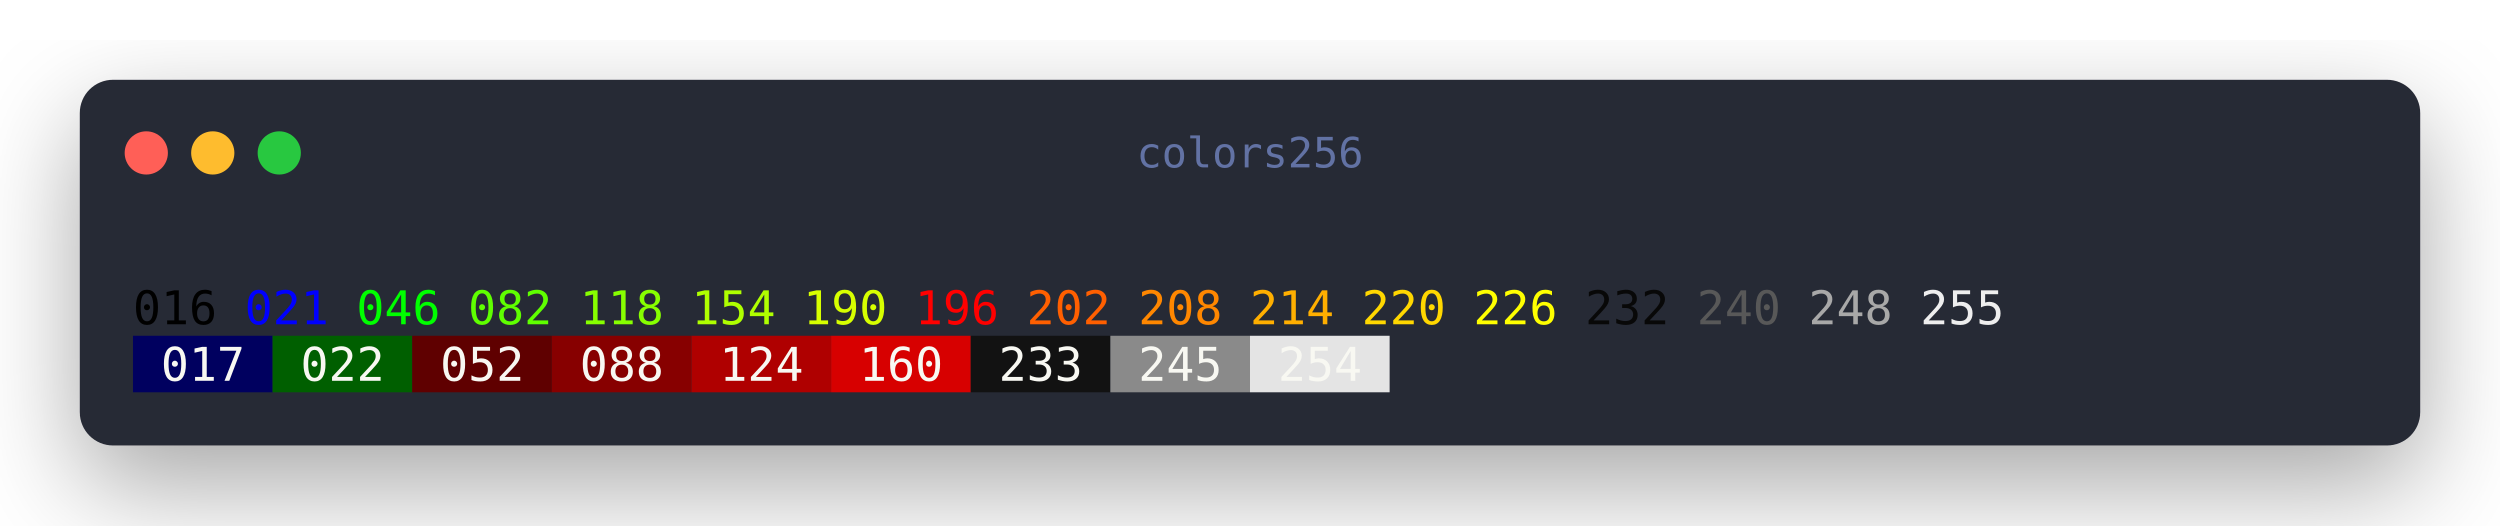
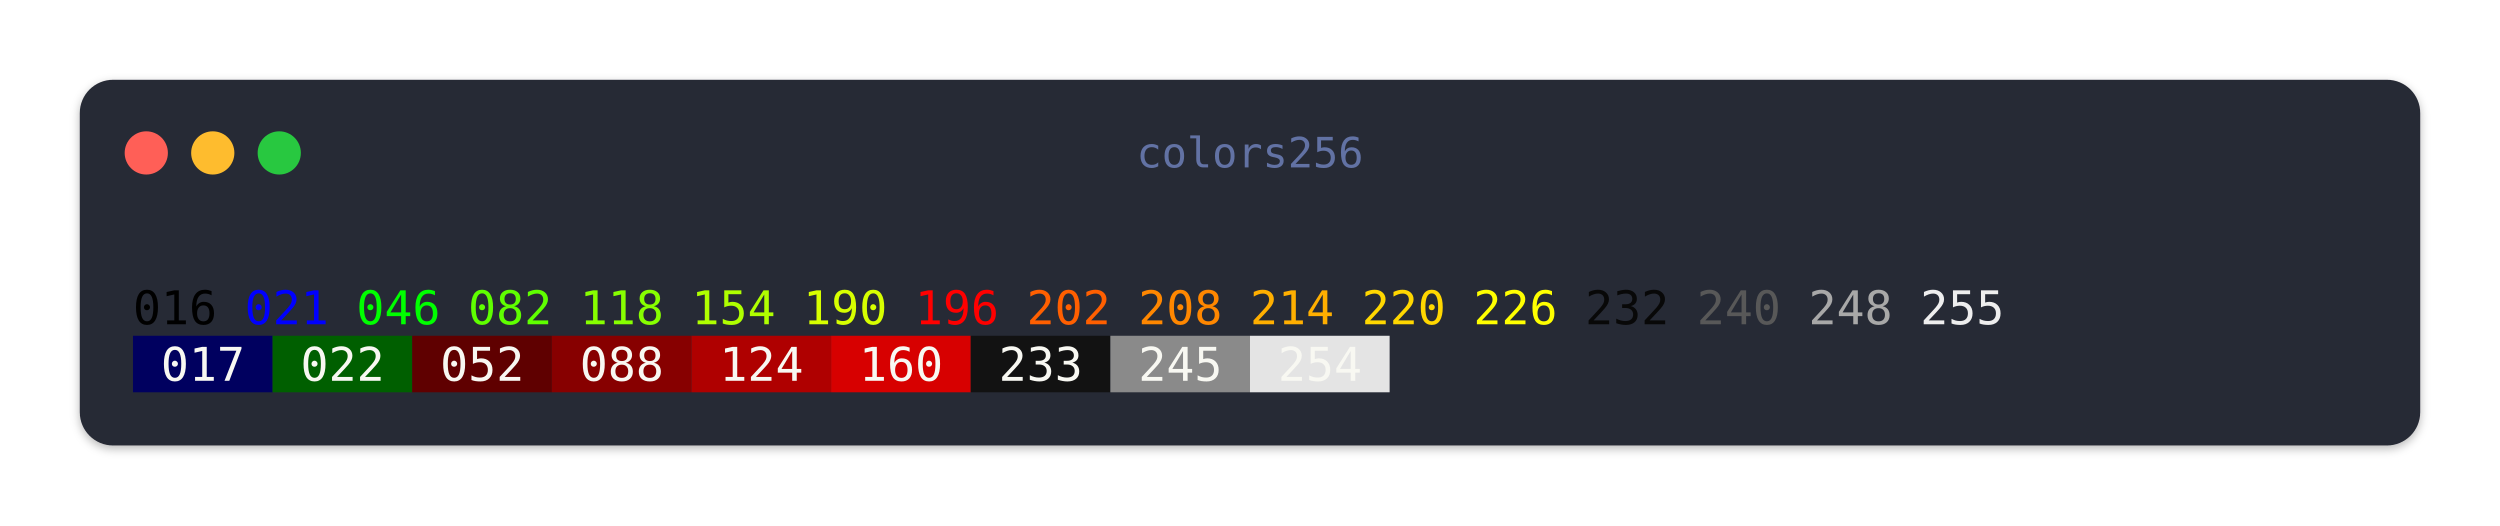
<svg xmlns="http://www.w3.org/2000/svg" width="752" height="158" viewBox="0 0 752 158" font-family="Menlo,Consolas,'DejaVu Sans Mono',monospace,'Apple Color Emoji','Segoe UI Emoji','Noto Color Emoji'" xml:space="preserve">
  <style>.b{font-weight:700}.i{font-style:italic}</style>
  <defs>
-     <filter id="shadow" x="-30%" y="-30%" width="160%" height="160%">
-       <feDropShadow dx="0" dy="12" stdDeviation="16" flood-opacity="0.35" />
+     <filter id="shadow" x="-25%" y="-25%" width="150%" height="160%">
+       <feDropShadow in="SourceGraphic" dx="0" dy="5" stdDeviation="6" flood-opacity="0.19" result="s1" />
+       <feDropShadow in="s1" dx="0" dy="1" stdDeviation="1.5" flood-opacity="0.28" />
    </filter>
  </defs>
  <rect x="24" y="24" width="704" height="110" rx="10" fill="#282a36" filter="url(#shadow)" />
  <circle cx="44" cy="46" r="6.5" fill="#ff5f57" />
  <circle cx="64" cy="46" r="6.5" fill="#febc2e" />
  <circle cx="84" cy="46" r="6.5" fill="#28c840" />
  <text x="376" y="46" text-anchor="middle" dominant-baseline="central" font-size="12.6" fill="#6272a4">colors256</text>
  <rect x="40" y="101" width="42" height="17" fill="#00005f" />
  <rect x="82" y="101" width="42" height="17" fill="#005f00" />
  <rect x="124" y="101" width="42" height="17" fill="#5f0000" />
  <rect x="166" y="101" width="42" height="17" fill="#870000" />
  <rect x="208" y="101" width="42" height="17" fill="#af0000" />
  <rect x="250" y="101" width="42" height="17" fill="#d70000" />
  <rect x="292" y="101" width="42" height="17" fill="#121212" />
  <rect x="334" y="101" width="42" height="17" fill="#8a8a8a" />
  <rect x="376" y="101" width="42" height="17" fill="#e4e4e4" />
  <g font-size="14">
    <text x="40" y="97.54" fill="#000000">016</text>
    <text x="73.6" y="97.54" fill="#0000ff">021</text>
    <text x="107.2" y="97.54" fill="#00ff00">046</text>
    <text x="140.8" y="97.54" fill="#5fff00">082</text>
    <text x="174.4" y="97.54" fill="#87ff00">118</text>
    <text x="208" y="97.54" fill="#afff00">154</text>
    <text x="241.6" y="97.54" fill="#d7ff00">190</text>
    <text x="275.2" y="97.54" fill="#ff0000">196</text>
    <text x="308.8" y="97.54" fill="#ff5f00">202</text>
    <text x="342.4" y="97.54" fill="#ff8700">208</text>
    <text x="376" y="97.54" fill="#ffaf00">214</text>
    <text x="409.6" y="97.54" fill="#ffd700">220</text>
    <text x="443.2" y="97.54" fill="#ffff00">226</text>
    <text x="476.8" y="97.54" fill="#080808">232</text>
    <text x="510.4" y="97.54" fill="#585858">240</text>
    <text x="544" y="97.54" fill="#a8a8a8">248</text>
    <text x="577.6" y="97.54" fill="#eeeeee">255</text>
    <text x="48.4" y="114.54" fill="#f8f8f2">017</text>
    <text x="90.4" y="114.54" fill="#f8f8f2">022</text>
    <text x="132.4" y="114.54" fill="#f8f8f2">052</text>
    <text x="174.4" y="114.54" fill="#f8f8f2">088</text>
    <text x="216.4" y="114.54" fill="#f8f8f2">124</text>
    <text x="258.4" y="114.54" fill="#f8f8f2">160</text>
    <text x="300.4" y="114.54" fill="#f8f8f2">233</text>
    <text x="342.4" y="114.54" fill="#f8f8f2">245</text>
    <text x="384.4" y="114.54" fill="#f8f8f2">254</text>
  </g>
</svg>
